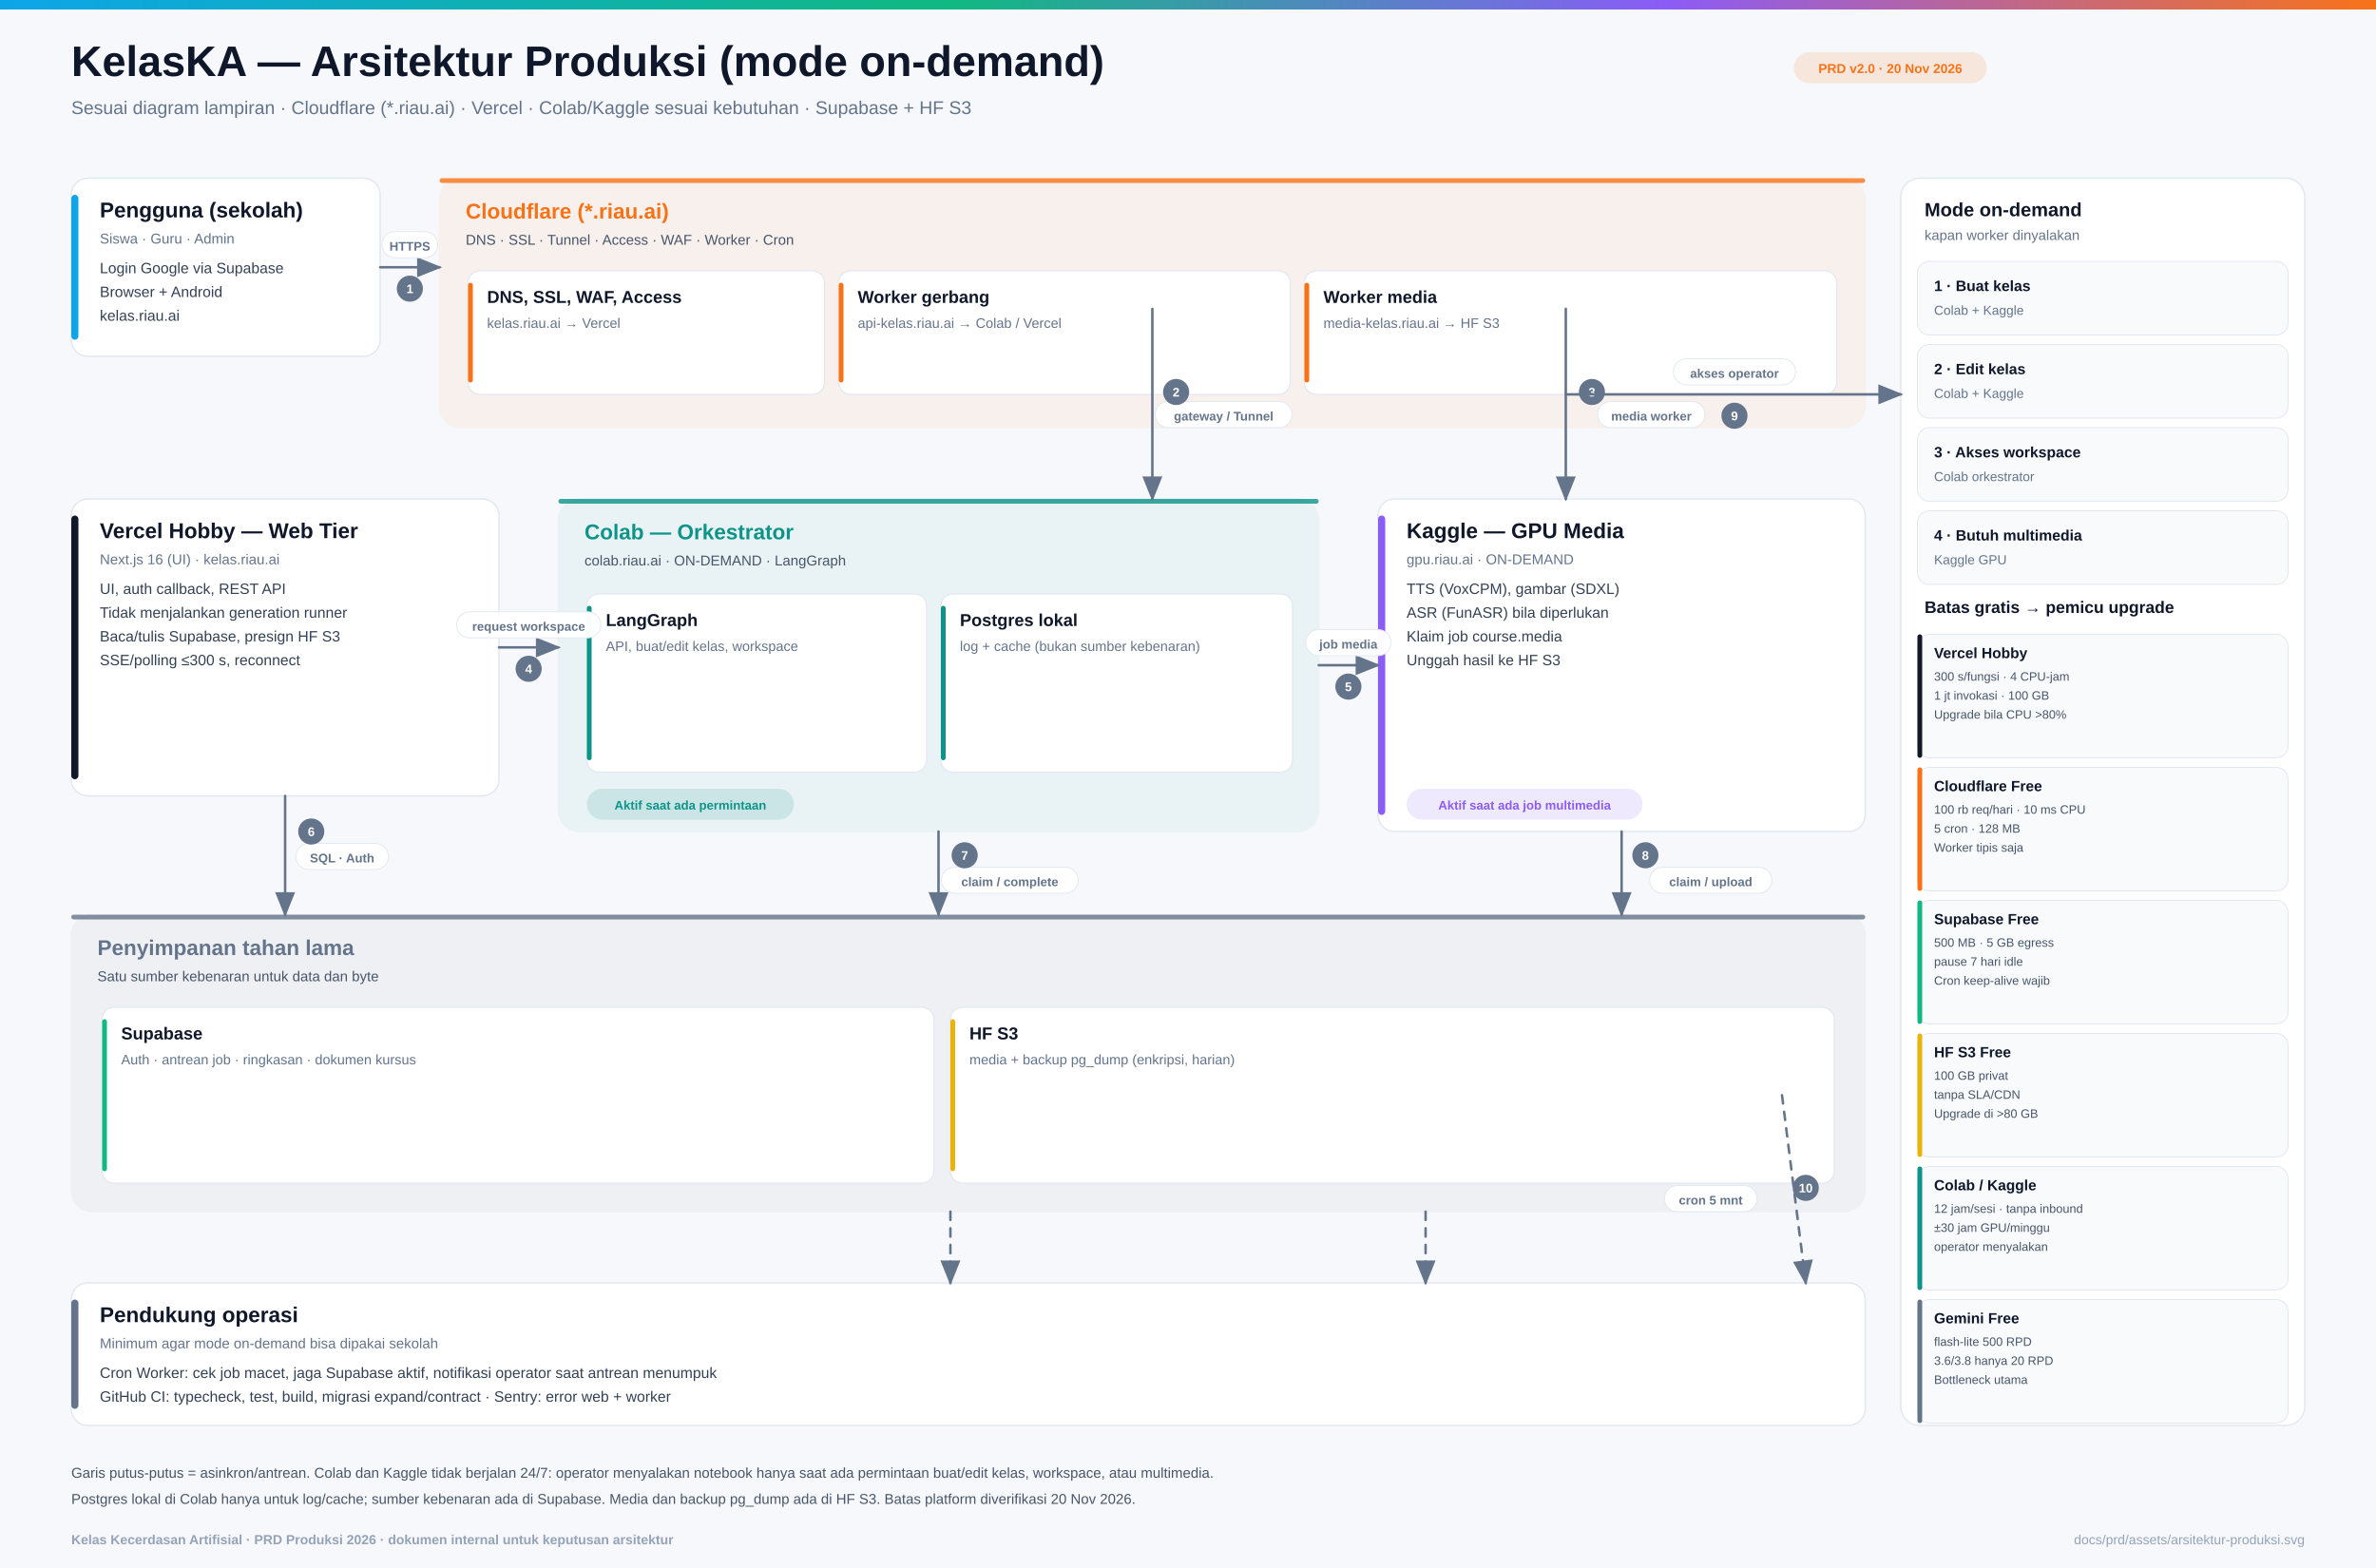
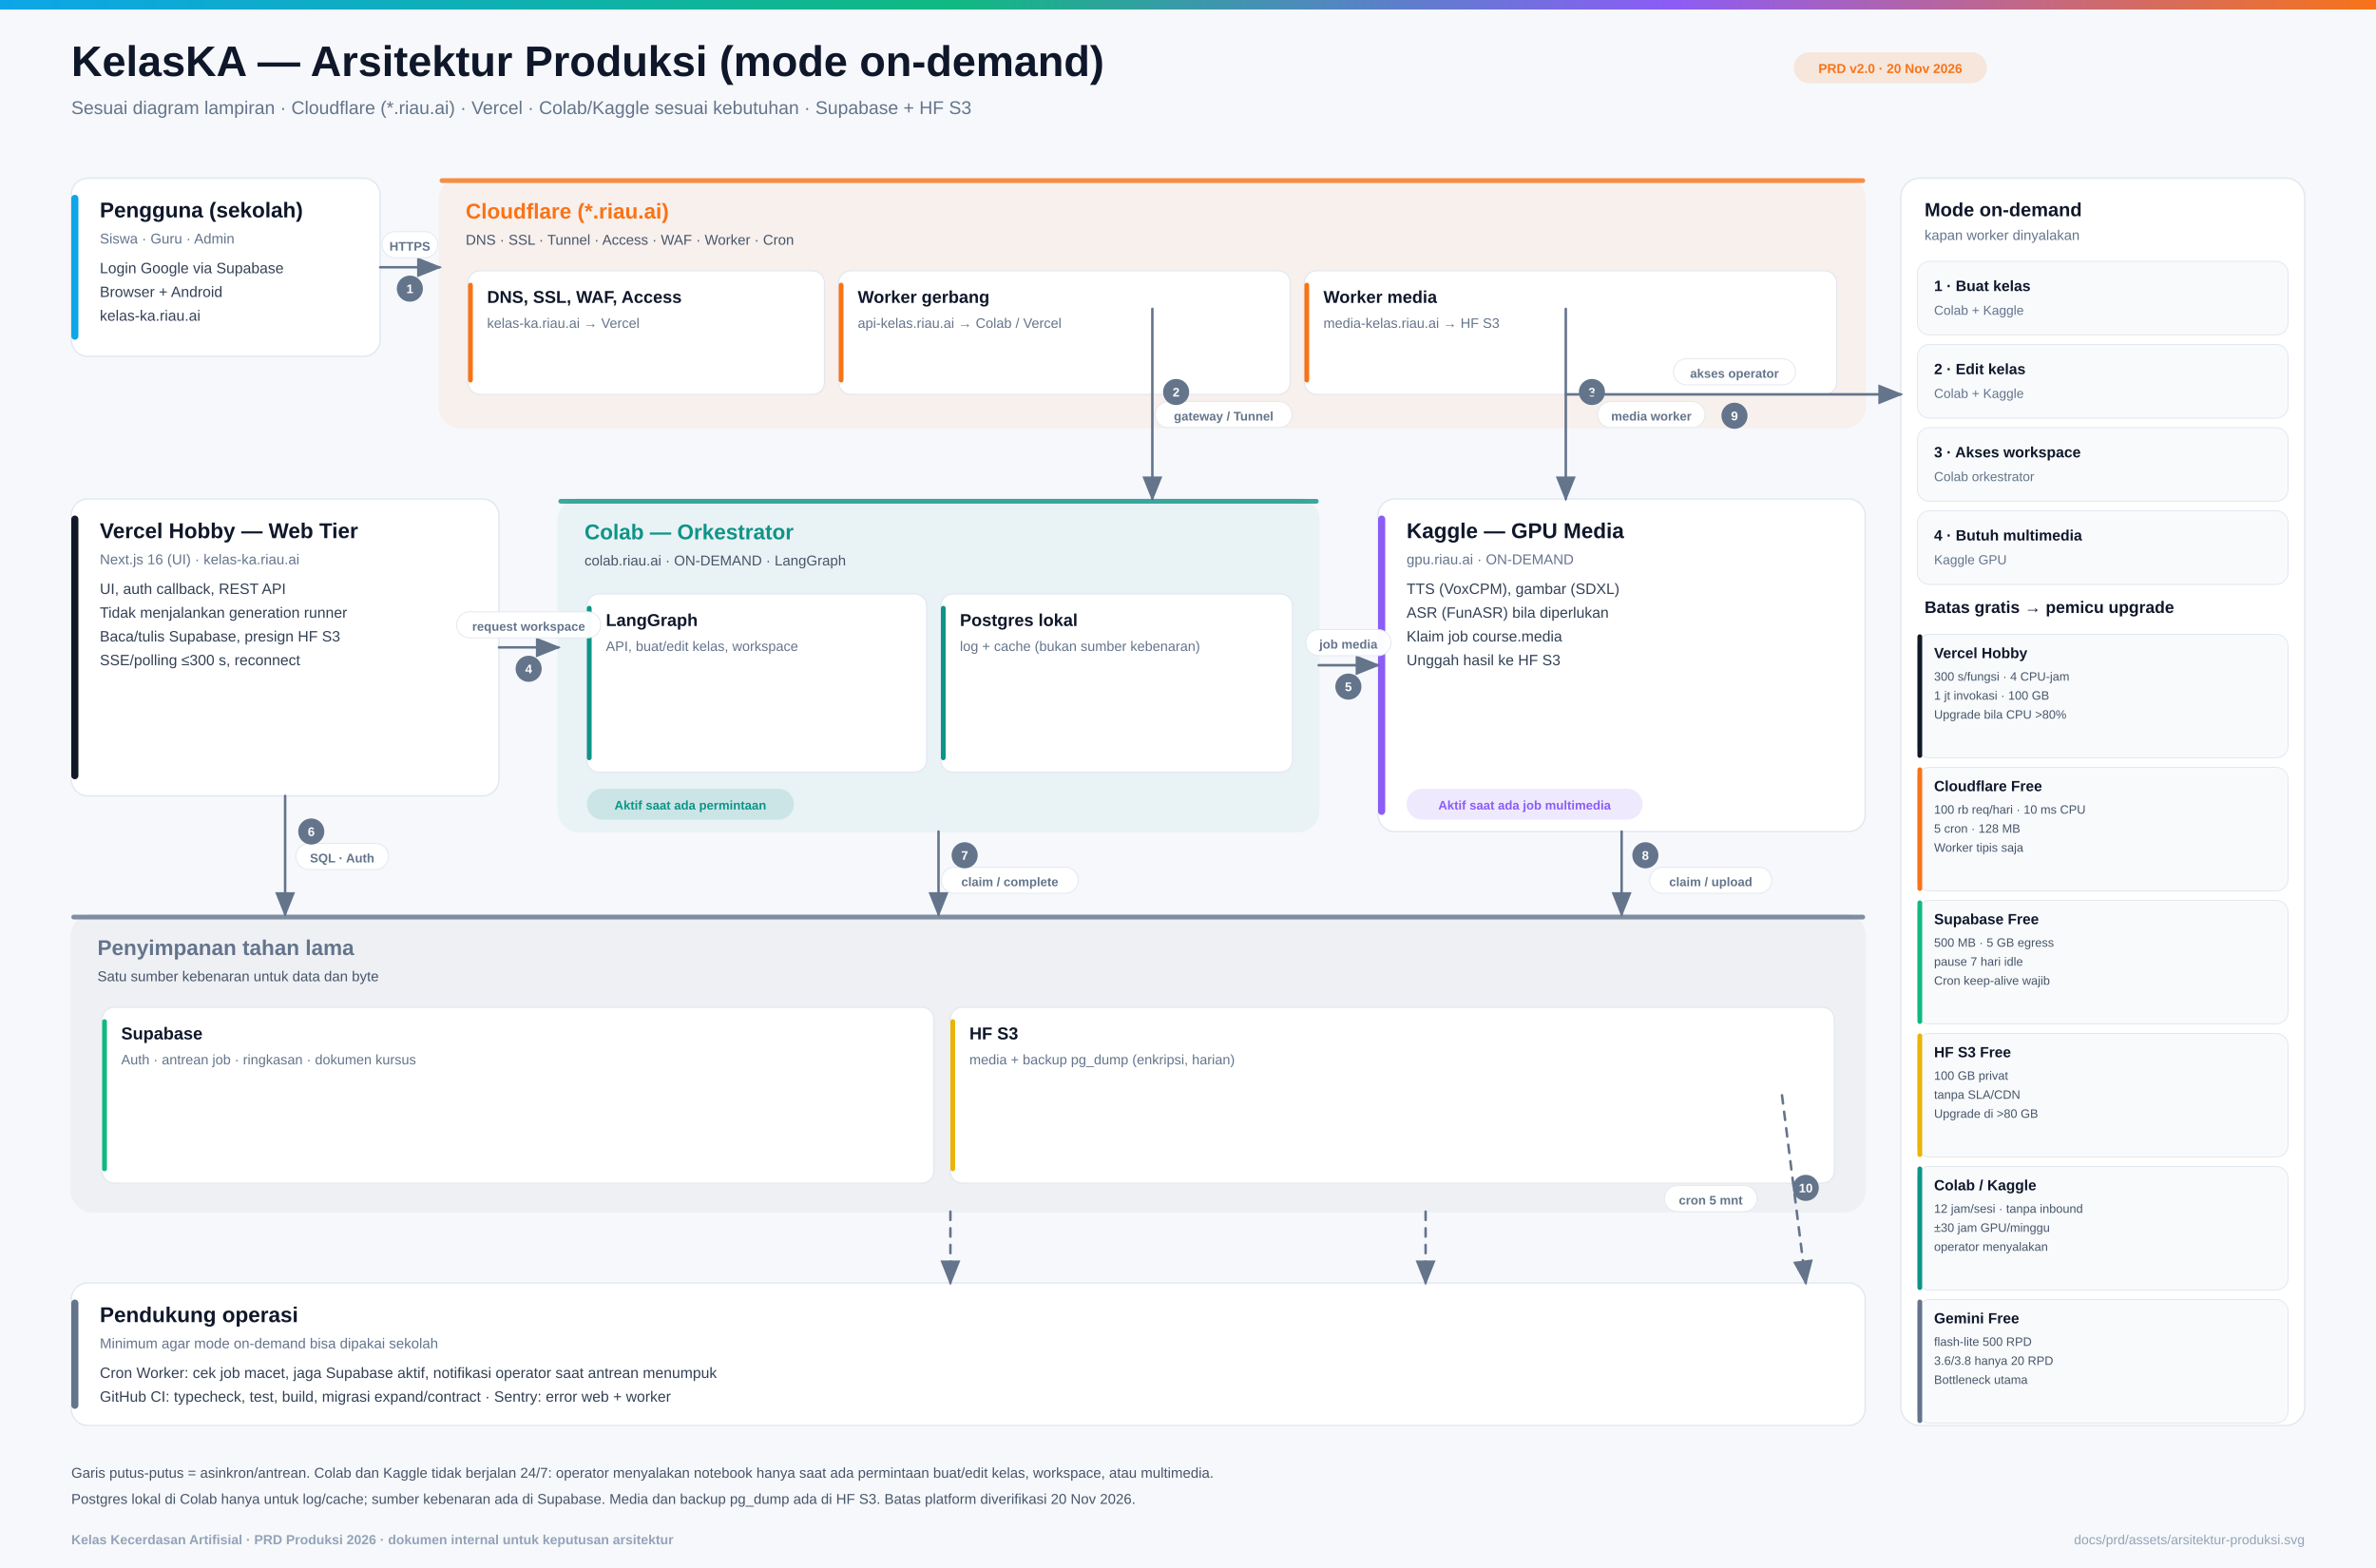
<svg xmlns="http://www.w3.org/2000/svg" width="2000" height="1320" viewBox="0 0 2000 1320">
  <defs>
    <marker id="arrowhead" markerWidth="10" markerHeight="8" refX="9" refY="4" orient="auto">
      <path d="M0,0 L10,4 L0,8 z" fill="#64748B" />
    </marker>
    <linearGradient id="topbar" x1="0" y1="0" x2="1" y2="0">
      <stop offset="0%" stop-color="#0EA5E9" />
      <stop offset="40%" stop-color="#10B981" />
      <stop offset="70%" stop-color="#8B5CF6" />
      <stop offset="100%" stop-color="#F97316" />
    </linearGradient>
  </defs>
  <rect x="0" y="0" width="2000" height="1320" rx="0" fill="#F6F8FB" stroke="none" stroke-width="1" opacity="1.0" />
  <rect x="0" y="0" width="2000" height="8" rx="0" fill="url(#topbar)" stroke="none" stroke-width="1" opacity="1.0" />
  <text x="60" y="64" font-family="Liberation Sans, Arial, sans-serif" font-size="36" font-weight="700" fill="#0F172A" text-anchor="start">KelasKA — Arsitektur Produksi (mode on-demand)</text>
  <text x="60" y="96" font-family="Liberation Sans, Arial, sans-serif" font-size="15.5" font-weight="500" fill="#64748B" text-anchor="start">Sesuai diagram lampiran · Cloudflare (*.riau.ai) · Vercel · Colab/Kaggle sesuai kebutuhan · Supabase + HF S3</text>
  <rect x="1510" y="44" width="162.36" height="26" rx="13" fill="#F97316" stroke="none" stroke-width="1" opacity="0.14" />
  <text x="1591.18" y="61.5" font-family="Liberation Sans, Arial, sans-serif" font-size="11" font-weight="700" fill="#F97316" text-anchor="middle">PRD v2.0 · 20 Nov 2026</text>
  <g>
    <rect x="60" y="150" width="260" height="150" rx="14" fill="#FFFFFF" stroke="#E2E8F0" stroke-width="1.2" opacity="1.0" />
    <rect x="60" y="164" width="6" height="122" rx="3" fill="#0EA5E9" stroke="none" stroke-width="1" opacity="1.0" />
    <text x="84" y="183" font-family="Liberation Sans, Arial, sans-serif" font-size="18" font-weight="700" fill="#0F172A" text-anchor="start">Pengguna (sekolah)</text>
    <text x="84" y="205" font-family="Liberation Sans, Arial, sans-serif" font-size="12" font-weight="500" fill="#64748B" text-anchor="start">Siswa · Guru · Admin</text>
    <text x="84" y="230" font-family="Liberation Sans, Arial, sans-serif" font-size="12.6" font-weight="400" fill="#334155" text-anchor="start">Login Google via Supabase</text>
    <text x="84" y="250" font-family="Liberation Sans, Arial, sans-serif" font-size="12.6" font-weight="400" fill="#334155" text-anchor="start">Browser + Android</text>
-     <text x="84" y="270" font-family="Liberation Sans, Arial, sans-serif" font-size="12.6" font-weight="400" fill="#334155" text-anchor="start">kelas.riau.ai</text>
+     <text x="84" y="270" font-family="Liberation Sans, Arial, sans-serif" font-size="12.6" font-weight="400" fill="#334155" text-anchor="start">kelas-ka.riau.ai</text>
  </g>
  <rect x="370" y="150" width="1200" height="210" rx="18" fill="#F97316" stroke="#F97316" stroke-width="1.2" opacity="0.06" />
  <rect x="370" y="150" width="1200" height="4" rx="2" fill="#F97316" stroke="none" stroke-width="1" opacity="0.8" />
  <text x="392" y="184" font-family="Liberation Sans, Arial, sans-serif" font-size="18" font-weight="700" fill="#F97316" text-anchor="start">Cloudflare (*.riau.ai)</text>
  <text x="392" y="206" font-family="Liberation Sans, Arial, sans-serif" font-size="12" font-weight="500" fill="#475569" text-anchor="start">DNS · SSL · Tunnel · Access · WAF · Worker · Cron</text>
  <rect x="394" y="228" width="300" height="104" rx="10" fill="#FFFFFF" stroke="#E2E8F0" stroke-width="1" opacity="1.0" />
  <rect x="394" y="238" width="4" height="84" rx="2" fill="#F97316" stroke="none" stroke-width="1" opacity="1.0" />
  <text x="410" y="255" font-family="Liberation Sans, Arial, sans-serif" font-size="14.5" font-weight="700" fill="#0F172A" text-anchor="start">DNS, SSL, WAF, Access</text>
-   <text x="410" y="276" font-family="Liberation Sans, Arial, sans-serif" font-size="11.6" font-weight="500" fill="#64748B" text-anchor="start">kelas.riau.ai → Vercel</text>
+   <text x="410" y="276" font-family="Liberation Sans, Arial, sans-serif" font-size="11.6" font-weight="500" fill="#64748B" text-anchor="start">kelas-ka.riau.ai → Vercel</text>
  <rect x="706" y="228" width="380" height="104" rx="10" fill="#FFFFFF" stroke="#E2E8F0" stroke-width="1" opacity="1.0" />
  <rect x="706" y="238" width="4" height="84" rx="2" fill="#F97316" stroke="none" stroke-width="1" opacity="1.0" />
  <text x="722" y="255" font-family="Liberation Sans, Arial, sans-serif" font-size="14.5" font-weight="700" fill="#0F172A" text-anchor="start">Worker gerbang</text>
  <text x="722" y="276" font-family="Liberation Sans, Arial, sans-serif" font-size="11.6" font-weight="500" fill="#64748B" text-anchor="start">api-kelas.riau.ai → Colab / Vercel</text>
  <rect x="1098" y="228" width="448" height="104" rx="10" fill="#FFFFFF" stroke="#E2E8F0" stroke-width="1" opacity="1.0" />
  <rect x="1098" y="238" width="4" height="84" rx="2" fill="#F97316" stroke="none" stroke-width="1" opacity="1.0" />
  <text x="1114" y="255" font-family="Liberation Sans, Arial, sans-serif" font-size="14.5" font-weight="700" fill="#0F172A" text-anchor="start">Worker media</text>
  <text x="1114" y="276" font-family="Liberation Sans, Arial, sans-serif" font-size="11.6" font-weight="500" fill="#64748B" text-anchor="start">media-kelas.riau.ai → HF S3</text>
  <g>
    <rect x="60" y="420" width="360" height="250" rx="14" fill="#FFFFFF" stroke="#E2E8F0" stroke-width="1.2" opacity="1.0" />
    <rect x="60" y="434" width="6" height="222" rx="3" fill="#111827" stroke="none" stroke-width="1" opacity="1.0" />
    <text x="84" y="453" font-family="Liberation Sans, Arial, sans-serif" font-size="18" font-weight="700" fill="#0F172A" text-anchor="start">Vercel Hobby — Web Tier</text>
-     <text x="84" y="475" font-family="Liberation Sans, Arial, sans-serif" font-size="12" font-weight="500" fill="#64748B" text-anchor="start">Next.js 16 (UI) · kelas.riau.ai</text>
+     <text x="84" y="475" font-family="Liberation Sans, Arial, sans-serif" font-size="12" font-weight="500" fill="#64748B" text-anchor="start">Next.js 16 (UI) · kelas-ka.riau.ai</text>
    <text x="84" y="500" font-family="Liberation Sans, Arial, sans-serif" font-size="12.6" font-weight="400" fill="#334155" text-anchor="start">UI, auth callback, REST API</text>
    <text x="84" y="520" font-family="Liberation Sans, Arial, sans-serif" font-size="12.6" font-weight="400" fill="#334155" text-anchor="start">Tidak menjalankan generation runner</text>
    <text x="84" y="540" font-family="Liberation Sans, Arial, sans-serif" font-size="12.6" font-weight="400" fill="#334155" text-anchor="start">Baca/tulis Supabase, presign HF S3</text>
    <text x="84" y="560" font-family="Liberation Sans, Arial, sans-serif" font-size="12.6" font-weight="400" fill="#334155" text-anchor="start">SSE/polling ≤300 s, reconnect</text>
  </g>
  <rect x="470" y="420" width="640" height="280" rx="18" fill="#0D9488" stroke="#0D9488" stroke-width="1.2" opacity="0.06" />
  <rect x="470" y="420" width="640" height="4" rx="2" fill="#0D9488" stroke="none" stroke-width="1" opacity="0.8" />
  <text x="492" y="454" font-family="Liberation Sans, Arial, sans-serif" font-size="18" font-weight="700" fill="#0D9488" text-anchor="start">Colab — Orkestrator</text>
  <text x="492" y="476" font-family="Liberation Sans, Arial, sans-serif" font-size="12" font-weight="500" fill="#475569" text-anchor="start">colab.riau.ai · ON-DEMAND · LangGraph</text>
  <rect x="494" y="500" width="286" height="150" rx="10" fill="#FFFFFF" stroke="#E2E8F0" stroke-width="1" opacity="1.0" />
  <rect x="494" y="510" width="4" height="130" rx="2" fill="#0D9488" stroke="none" stroke-width="1" opacity="1.0" />
  <text x="510" y="527" font-family="Liberation Sans, Arial, sans-serif" font-size="14.5" font-weight="700" fill="#0F172A" text-anchor="start">LangGraph</text>
  <text x="510" y="548" font-family="Liberation Sans, Arial, sans-serif" font-size="11.6" font-weight="500" fill="#64748B" text-anchor="start">API, buat/edit kelas, workspace</text>
  <rect x="792" y="500" width="296" height="150" rx="10" fill="#FFFFFF" stroke="#E2E8F0" stroke-width="1" opacity="1.0" />
  <rect x="792" y="510" width="4" height="130" rx="2" fill="#0D9488" stroke="none" stroke-width="1" opacity="1.0" />
  <text x="808" y="527" font-family="Liberation Sans, Arial, sans-serif" font-size="14.5" font-weight="700" fill="#0F172A" text-anchor="start">Postgres lokal</text>
  <text x="808" y="548" font-family="Liberation Sans, Arial, sans-serif" font-size="11.6" font-weight="500" fill="#64748B" text-anchor="start">log + cache (bukan sumber kebenaran)</text>
  <rect x="494" y="664" width="174.25" height="26" rx="13" fill="#0D9488" stroke="none" stroke-width="1" opacity="0.14" />
  <text x="581.125" y="681.5" font-family="Liberation Sans, Arial, sans-serif" font-size="10.5" font-weight="700" fill="#0D9488" text-anchor="middle">Aktif saat ada permintaan</text>
  <g>
    <rect x="1160" y="420" width="410" height="280" rx="14" fill="#FFFFFF" stroke="#E2E8F0" stroke-width="1.2" opacity="1.0" />
    <rect x="1160" y="434" width="6" height="252" rx="3" fill="#8B5CF6" stroke="none" stroke-width="1" opacity="1.0" />
    <text x="1184" y="453" font-family="Liberation Sans, Arial, sans-serif" font-size="18" font-weight="700" fill="#0F172A" text-anchor="start">Kaggle — GPU Media</text>
    <text x="1184" y="475" font-family="Liberation Sans, Arial, sans-serif" font-size="12" font-weight="500" fill="#64748B" text-anchor="start">gpu.riau.ai · ON-DEMAND</text>
    <text x="1184" y="500" font-family="Liberation Sans, Arial, sans-serif" font-size="12.6" font-weight="400" fill="#334155" text-anchor="start">TTS (VoxCPM), gambar (SDXL)</text>
    <text x="1184" y="520" font-family="Liberation Sans, Arial, sans-serif" font-size="12.6" font-weight="400" fill="#334155" text-anchor="start">ASR (FunASR) bila diperlukan</text>
    <text x="1184" y="540" font-family="Liberation Sans, Arial, sans-serif" font-size="12.6" font-weight="400" fill="#334155" text-anchor="start">Klaim job course.media</text>
    <text x="1184" y="560" font-family="Liberation Sans, Arial, sans-serif" font-size="12.6" font-weight="400" fill="#334155" text-anchor="start">Unggah hasil ke HF S3</text>
  </g>
  <rect x="1184" y="664" width="198.61" height="26" rx="13" fill="#8B5CF6" stroke="none" stroke-width="1" opacity="0.14" />
  <text x="1283.305" y="681.5" font-family="Liberation Sans, Arial, sans-serif" font-size="10.5" font-weight="700" fill="#8B5CF6" text-anchor="middle">Aktif saat ada job multimedia</text>
  <rect x="60" y="770" width="1510" height="250" rx="18" fill="#64748B" stroke="#64748B" stroke-width="1.2" opacity="0.06" />
  <rect x="60" y="770" width="1510" height="4" rx="2" fill="#64748B" stroke="none" stroke-width="1" opacity="0.8" />
  <text x="82" y="804" font-family="Liberation Sans, Arial, sans-serif" font-size="18" font-weight="700" fill="#64748B" text-anchor="start">Penyimpanan tahan lama</text>
  <text x="82" y="826" font-family="Liberation Sans, Arial, sans-serif" font-size="12" font-weight="500" fill="#475569" text-anchor="start">Satu sumber kebenaran untuk data dan byte</text>
  <rect x="86" y="848" width="700" height="148" rx="10" fill="#FFFFFF" stroke="#E2E8F0" stroke-width="1" opacity="1.0" />
  <rect x="86" y="858" width="4" height="128" rx="2" fill="#10B981" stroke="none" stroke-width="1" opacity="1.0" />
  <text x="102" y="875" font-family="Liberation Sans, Arial, sans-serif" font-size="14.5" font-weight="700" fill="#0F172A" text-anchor="start">Supabase</text>
  <text x="102" y="896" font-family="Liberation Sans, Arial, sans-serif" font-size="11.6" font-weight="500" fill="#64748B" text-anchor="start">Auth · antrean job · ringkasan · dokumen kursus</text>
  <rect x="800" y="848" width="744" height="148" rx="10" fill="#FFFFFF" stroke="#E2E8F0" stroke-width="1" opacity="1.0" />
  <rect x="800" y="858" width="4" height="128" rx="2" fill="#EAB308" stroke="none" stroke-width="1" opacity="1.0" />
  <text x="816" y="875" font-family="Liberation Sans, Arial, sans-serif" font-size="14.5" font-weight="700" fill="#0F172A" text-anchor="start">HF S3</text>
  <text x="816" y="896" font-family="Liberation Sans, Arial, sans-serif" font-size="11.6" font-weight="500" fill="#64748B" text-anchor="start">media + backup pg_dump (enkripsi, harian)</text>
  <g>
    <rect x="60" y="1080" width="1510" height="120" rx="14" fill="#FFFFFF" stroke="#E2E8F0" stroke-width="1.2" opacity="1.0" />
    <rect x="60" y="1094" width="6" height="92" rx="3" fill="#64748B" stroke="none" stroke-width="1" opacity="1.0" />
    <text x="84" y="1113" font-family="Liberation Sans, Arial, sans-serif" font-size="18" font-weight="700" fill="#0F172A" text-anchor="start">Pendukung operasi</text>
    <text x="84" y="1135" font-family="Liberation Sans, Arial, sans-serif" font-size="12" font-weight="500" fill="#64748B" text-anchor="start">Minimum agar mode on-demand bisa dipakai sekolah</text>
    <text x="84" y="1160" font-family="Liberation Sans, Arial, sans-serif" font-size="12.6" font-weight="400" fill="#334155" text-anchor="start">Cron Worker: cek job macet, jaga Supabase aktif, notifikasi operator saat antrean menumpuk</text>
    <text x="84" y="1180" font-family="Liberation Sans, Arial, sans-serif" font-size="12.6" font-weight="400" fill="#334155" text-anchor="start">GitHub CI: typecheck, test, build, migrasi expand/contract · Sentry: error web + worker</text>
  </g>
  <rect x="1600" y="150" width="340" height="1050" rx="16" fill="#FFFFFF" stroke="#E2E8F0" stroke-width="1.2" opacity="1.0" />
  <text x="1620" y="182" font-family="Liberation Sans, Arial, sans-serif" font-size="16" font-weight="700" fill="#0F172A" text-anchor="start">Mode on-demand</text>
  <text x="1620" y="202" font-family="Liberation Sans, Arial, sans-serif" font-size="11.8" font-weight="500" fill="#64748B" text-anchor="start">kapan worker dinyalakan</text>
  <rect x="1614" y="220" width="312" height="62" rx="10" fill="#F8FAFC" stroke="#E2E8F0" stroke-width="0.8" opacity="1.0" />
  <text x="1628" y="245" font-family="Liberation Sans, Arial, sans-serif" font-size="12.6" font-weight="700" fill="#0F172A" text-anchor="start">1 · Buat kelas</text>
  <text x="1628" y="265" font-family="Liberation Sans, Arial, sans-serif" font-size="11" font-weight="500" fill="#64748B" text-anchor="start">Colab + Kaggle</text>
  <rect x="1614" y="290" width="312" height="62" rx="10" fill="#F8FAFC" stroke="#E2E8F0" stroke-width="0.8" opacity="1.0" />
  <text x="1628" y="315" font-family="Liberation Sans, Arial, sans-serif" font-size="12.6" font-weight="700" fill="#0F172A" text-anchor="start">2 · Edit kelas</text>
  <text x="1628" y="335" font-family="Liberation Sans, Arial, sans-serif" font-size="11" font-weight="500" fill="#64748B" text-anchor="start">Colab + Kaggle</text>
  <rect x="1614" y="360" width="312" height="62" rx="10" fill="#F8FAFC" stroke="#E2E8F0" stroke-width="0.8" opacity="1.0" />
  <text x="1628" y="385" font-family="Liberation Sans, Arial, sans-serif" font-size="12.6" font-weight="700" fill="#0F172A" text-anchor="start">3 · Akses workspace</text>
  <text x="1628" y="405" font-family="Liberation Sans, Arial, sans-serif" font-size="11" font-weight="500" fill="#64748B" text-anchor="start">Colab orkestrator</text>
  <rect x="1614" y="430" width="312" height="62" rx="10" fill="#F8FAFC" stroke="#E2E8F0" stroke-width="0.8" opacity="1.0" />
  <text x="1628" y="455" font-family="Liberation Sans, Arial, sans-serif" font-size="12.6" font-weight="700" fill="#0F172A" text-anchor="start">4 · Butuh multimedia</text>
  <text x="1628" y="475" font-family="Liberation Sans, Arial, sans-serif" font-size="11" font-weight="500" fill="#64748B" text-anchor="start">Kaggle GPU</text>
  <text x="1620" y="516" font-family="Liberation Sans, Arial, sans-serif" font-size="14" font-weight="700" fill="#0F172A" text-anchor="start">Batas gratis → pemicu upgrade</text>
  <rect x="1614" y="534" width="312" height="104" rx="10" fill="#F8FAFC" stroke="#E2E8F0" stroke-width="0.8" opacity="1.0" />
  <rect x="1614" y="534" width="4" height="104" rx="2" fill="#111827" stroke="none" stroke-width="1" opacity="1.0" />
  <text x="1628" y="554" font-family="Liberation Sans, Arial, sans-serif" font-size="12.4" font-weight="700" fill="#0F172A" text-anchor="start">Vercel Hobby</text>
  <text x="1628" y="573" font-family="Liberation Sans, Arial, sans-serif" font-size="10.2" font-weight="400" fill="#475569" text-anchor="start">300 s/fungsi · 4 CPU-jam</text>
  <text x="1628" y="589" font-family="Liberation Sans, Arial, sans-serif" font-size="10.2" font-weight="400" fill="#475569" text-anchor="start">1 jt invokasi · 100 GB</text>
  <text x="1628" y="605" font-family="Liberation Sans, Arial, sans-serif" font-size="10.2" font-weight="400" fill="#475569" text-anchor="start">Upgrade bila CPU &gt;80%</text>
  <rect x="1614" y="646" width="312" height="104" rx="10" fill="#F8FAFC" stroke="#E2E8F0" stroke-width="0.8" opacity="1.0" />
  <rect x="1614" y="646" width="4" height="104" rx="2" fill="#F97316" stroke="none" stroke-width="1" opacity="1.0" />
  <text x="1628" y="666" font-family="Liberation Sans, Arial, sans-serif" font-size="12.4" font-weight="700" fill="#0F172A" text-anchor="start">Cloudflare Free</text>
  <text x="1628" y="685" font-family="Liberation Sans, Arial, sans-serif" font-size="10.2" font-weight="400" fill="#475569" text-anchor="start">100 rb req/hari · 10 ms CPU</text>
  <text x="1628" y="701" font-family="Liberation Sans, Arial, sans-serif" font-size="10.2" font-weight="400" fill="#475569" text-anchor="start">5 cron · 128 MB</text>
  <text x="1628" y="717" font-family="Liberation Sans, Arial, sans-serif" font-size="10.2" font-weight="400" fill="#475569" text-anchor="start">Worker tipis saja</text>
  <rect x="1614" y="758" width="312" height="104" rx="10" fill="#F8FAFC" stroke="#E2E8F0" stroke-width="0.8" opacity="1.0" />
  <rect x="1614" y="758" width="4" height="104" rx="2" fill="#10B981" stroke="none" stroke-width="1" opacity="1.0" />
  <text x="1628" y="778" font-family="Liberation Sans, Arial, sans-serif" font-size="12.4" font-weight="700" fill="#0F172A" text-anchor="start">Supabase Free</text>
  <text x="1628" y="797" font-family="Liberation Sans, Arial, sans-serif" font-size="10.2" font-weight="400" fill="#475569" text-anchor="start">500 MB · 5 GB egress</text>
  <text x="1628" y="813" font-family="Liberation Sans, Arial, sans-serif" font-size="10.2" font-weight="400" fill="#475569" text-anchor="start">pause 7 hari idle</text>
  <text x="1628" y="829" font-family="Liberation Sans, Arial, sans-serif" font-size="10.2" font-weight="400" fill="#475569" text-anchor="start">Cron keep-alive wajib</text>
  <rect x="1614" y="870" width="312" height="104" rx="10" fill="#F8FAFC" stroke="#E2E8F0" stroke-width="0.8" opacity="1.0" />
  <rect x="1614" y="870" width="4" height="104" rx="2" fill="#EAB308" stroke="none" stroke-width="1" opacity="1.0" />
  <text x="1628" y="890" font-family="Liberation Sans, Arial, sans-serif" font-size="12.4" font-weight="700" fill="#0F172A" text-anchor="start">HF S3 Free</text>
  <text x="1628" y="909" font-family="Liberation Sans, Arial, sans-serif" font-size="10.2" font-weight="400" fill="#475569" text-anchor="start">100 GB privat</text>
  <text x="1628" y="925" font-family="Liberation Sans, Arial, sans-serif" font-size="10.2" font-weight="400" fill="#475569" text-anchor="start">tanpa SLA/CDN</text>
  <text x="1628" y="941" font-family="Liberation Sans, Arial, sans-serif" font-size="10.2" font-weight="400" fill="#475569" text-anchor="start">Upgrade di &gt;80 GB</text>
  <rect x="1614" y="982" width="312" height="104" rx="10" fill="#F8FAFC" stroke="#E2E8F0" stroke-width="0.8" opacity="1.0" />
  <rect x="1614" y="982" width="4" height="104" rx="2" fill="#0D9488" stroke="none" stroke-width="1" opacity="1.0" />
  <text x="1628" y="1002" font-family="Liberation Sans, Arial, sans-serif" font-size="12.4" font-weight="700" fill="#0F172A" text-anchor="start">Colab / Kaggle</text>
  <text x="1628" y="1021" font-family="Liberation Sans, Arial, sans-serif" font-size="10.2" font-weight="400" fill="#475569" text-anchor="start">12 jam/sesi · tanpa inbound</text>
  <text x="1628" y="1037" font-family="Liberation Sans, Arial, sans-serif" font-size="10.2" font-weight="400" fill="#475569" text-anchor="start">±30 jam GPU/minggu</text>
  <text x="1628" y="1053" font-family="Liberation Sans, Arial, sans-serif" font-size="10.2" font-weight="400" fill="#475569" text-anchor="start">operator menyalakan</text>
  <rect x="1614" y="1094" width="312" height="104" rx="10" fill="#F8FAFC" stroke="#E2E8F0" stroke-width="0.8" opacity="1.0" />
  <rect x="1614" y="1094" width="4" height="104" rx="2" fill="#64748B" stroke="none" stroke-width="1" opacity="1.0" />
  <text x="1628" y="1114" font-family="Liberation Sans, Arial, sans-serif" font-size="12.4" font-weight="700" fill="#0F172A" text-anchor="start">Gemini Free</text>
  <text x="1628" y="1133" font-family="Liberation Sans, Arial, sans-serif" font-size="10.2" font-weight="400" fill="#475569" text-anchor="start">flash-lite 500 RPD</text>
  <text x="1628" y="1149" font-family="Liberation Sans, Arial, sans-serif" font-size="10.2" font-weight="400" fill="#475569" text-anchor="start">3.6/3.8 hanya 20 RPD</text>
  <text x="1628" y="1165" font-family="Liberation Sans, Arial, sans-serif" font-size="10.2" font-weight="400" fill="#475569" text-anchor="start">Bottleneck utama</text>
  <path d="M 320 225 L 370 225" fill="none" stroke="#64748B" stroke-width="2.1" stroke-linecap="round" stroke-linejoin="round" marker-end="url(#arrowhead)" />
  <rect x="321.5" y="195" width="47.0" height="22" rx="11" fill="#FFFFFF" stroke="#E2E8F0" stroke-width="0.8" opacity="0.97" />
  <text x="345" y="211" font-family="Liberation Sans, Arial, sans-serif" font-size="10.5" font-weight="700" fill="#64748B" text-anchor="middle">HTTPS</text>
  <circle cx="345" cy="243" r="11" fill="#64748B" />
  <text x="345" y="246.8" font-family="Liberation Sans, Arial, sans-serif" font-size="10.5" font-weight="700" fill="#FFFFFF" text-anchor="middle">1</text>
  <path d="M 970 260 L 970 420" fill="none" stroke="#64748B" stroke-width="2.1" stroke-linecap="round" stroke-linejoin="round" marker-end="url(#arrowhead)" />
  <rect x="972.4" y="338" width="115.2" height="22" rx="11" fill="#FFFFFF" stroke="#E2E8F0" stroke-width="0.8" opacity="0.97" />
  <text x="1030" y="354" font-family="Liberation Sans, Arial, sans-serif" font-size="10.5" font-weight="700" fill="#64748B" text-anchor="middle">gateway / Tunnel</text>
  <circle cx="990" cy="330" r="11" fill="#64748B" />
  <text x="990" y="333.8" font-family="Liberation Sans, Arial, sans-serif" font-size="10.5" font-weight="700" fill="#FFFFFF" text-anchor="middle">2</text>
  <path d="M 1318 260 L 1318 420" fill="none" stroke="#64748B" stroke-width="2.1" stroke-linecap="round" stroke-linejoin="round" marker-end="url(#arrowhead)" />
  <rect x="1344.8" y="338" width="90.4" height="22" rx="11" fill="#FFFFFF" stroke="#E2E8F0" stroke-width="0.8" opacity="0.97" />
  <text x="1390" y="354" font-family="Liberation Sans, Arial, sans-serif" font-size="10.5" font-weight="700" fill="#64748B" text-anchor="middle">media worker</text>
  <circle cx="1340" cy="330" r="11" fill="#64748B" />
  <text x="1340" y="333.8" font-family="Liberation Sans, Arial, sans-serif" font-size="10.5" font-weight="700" fill="#FFFFFF" text-anchor="middle">3</text>
  <path d="M 420 545 L 470 545" fill="none" stroke="#64748B" stroke-width="2.1" stroke-linecap="round" stroke-linejoin="round" marker-end="url(#arrowhead)" />
  <rect x="384.3" y="515" width="121.4" height="22" rx="11" fill="#FFFFFF" stroke="#E2E8F0" stroke-width="0.8" opacity="0.97" />
  <text x="445" y="531" font-family="Liberation Sans, Arial, sans-serif" font-size="10.5" font-weight="700" fill="#64748B" text-anchor="middle">request workspace</text>
  <circle cx="445" cy="563" r="11" fill="#64748B" />
  <text x="445" y="566.8" font-family="Liberation Sans, Arial, sans-serif" font-size="10.5" font-weight="700" fill="#FFFFFF" text-anchor="middle">4</text>
  <path d="M 1110 560 L 1160 560" fill="none" stroke="#64748B" stroke-width="2.1" stroke-linecap="round" stroke-linejoin="round" marker-end="url(#arrowhead)" />
  <rect x="1099.1" y="530" width="71.8" height="22" rx="11" fill="#FFFFFF" stroke="#E2E8F0" stroke-width="0.8" opacity="0.97" />
  <text x="1135" y="546" font-family="Liberation Sans, Arial, sans-serif" font-size="10.5" font-weight="700" fill="#64748B" text-anchor="middle">job media</text>
  <circle cx="1135" cy="578" r="11" fill="#64748B" />
  <text x="1135" y="581.8" font-family="Liberation Sans, Arial, sans-serif" font-size="10.5" font-weight="700" fill="#FFFFFF" text-anchor="middle">5</text>
  <path d="M 240 670 L 240 770" fill="none" stroke="#64748B" stroke-width="2.1" stroke-linecap="round" stroke-linejoin="round" marker-end="url(#arrowhead)" />
  <rect x="249.0" y="710" width="78.0" height="22" rx="11" fill="#FFFFFF" stroke="#E2E8F0" stroke-width="0.8" opacity="0.97" />
  <text x="288" y="726" font-family="Liberation Sans, Arial, sans-serif" font-size="10.5" font-weight="700" fill="#64748B" text-anchor="middle">SQL · Auth</text>
  <circle cx="262" cy="700" r="11" fill="#64748B" />
  <text x="262" y="703.8" font-family="Liberation Sans, Arial, sans-serif" font-size="10.5" font-weight="700" fill="#FFFFFF" text-anchor="middle">6</text>
  <path d="M 790 700 L 790 770" fill="none" stroke="#64748B" stroke-width="2.1" stroke-linecap="round" stroke-linejoin="round" marker-end="url(#arrowhead)" />
  <rect x="792.4" y="730" width="115.2" height="22" rx="11" fill="#FFFFFF" stroke="#E2E8F0" stroke-width="0.8" opacity="0.97" />
  <text x="850" y="746" font-family="Liberation Sans, Arial, sans-serif" font-size="10.5" font-weight="700" fill="#64748B" text-anchor="middle">claim / complete</text>
  <circle cx="812" cy="720" r="11" fill="#64748B" />
  <text x="812" y="723.8" font-family="Liberation Sans, Arial, sans-serif" font-size="10.5" font-weight="700" fill="#FFFFFF" text-anchor="middle">7</text>
  <path d="M 1365 700 L 1365 770" fill="none" stroke="#64748B" stroke-width="2.1" stroke-linecap="round" stroke-linejoin="round" marker-end="url(#arrowhead)" />
  <rect x="1388.6" y="730" width="102.8" height="22" rx="11" fill="#FFFFFF" stroke="#E2E8F0" stroke-width="0.8" opacity="0.97" />
  <text x="1440" y="746" font-family="Liberation Sans, Arial, sans-serif" font-size="10.5" font-weight="700" fill="#64748B" text-anchor="middle">claim / upload</text>
  <circle cx="1385" cy="720" r="11" fill="#64748B" />
  <text x="1385" y="723.8" font-family="Liberation Sans, Arial, sans-serif" font-size="10.5" font-weight="700" fill="#FFFFFF" text-anchor="middle">8</text>
  <path d="M 1318 332 L 1600 332" fill="none" stroke="#64748B" stroke-width="2.1" stroke-linecap="round" stroke-linejoin="round" marker-end="url(#arrowhead)" />
  <rect x="1408.6" y="302" width="102.8" height="22" rx="11" fill="#FFFFFF" stroke="#E2E8F0" stroke-width="0.8" opacity="0.97" />
  <text x="1460" y="318" font-family="Liberation Sans, Arial, sans-serif" font-size="10.5" font-weight="700" fill="#64748B" text-anchor="middle">akses operator</text>
  <circle cx="1460" cy="350" r="11" fill="#64748B" />
  <text x="1460" y="353.8" font-family="Liberation Sans, Arial, sans-serif" font-size="10.5" font-weight="700" fill="#FFFFFF" text-anchor="middle">9</text>
  <path d="M 1500 922 L 1520 1080" fill="none" stroke="#64748B" stroke-width="2.1" stroke-linecap="round" stroke-linejoin="round" stroke-dasharray="7 7" marker-end="url(#arrowhead)" />
  <rect x="1401.0" y="998" width="78.0" height="22" rx="11" fill="#FFFFFF" stroke="#E2E8F0" stroke-width="0.8" opacity="0.97" />
  <text x="1440" y="1014" font-family="Liberation Sans, Arial, sans-serif" font-size="10.5" font-weight="700" fill="#64748B" text-anchor="middle">cron 5 mnt</text>
  <circle cx="1520" cy="1000" r="11" fill="#64748B" />
  <text x="1520" y="1003.8" font-family="Liberation Sans, Arial, sans-serif" font-size="10.5" font-weight="700" fill="#FFFFFF" text-anchor="middle">10</text>
  <path d="M 800 1020 L 800 1080" fill="none" stroke="#64748B" stroke-width="2.1" stroke-linecap="round" stroke-linejoin="round" stroke-dasharray="7 7" marker-end="url(#arrowhead)" />
  <path d="M 1200 1020 L 1200 1080" fill="none" stroke="#64748B" stroke-width="2.1" stroke-linecap="round" stroke-linejoin="round" stroke-dasharray="7 7" marker-end="url(#arrowhead)" />
  <text x="60" y="1244" font-family="Liberation Sans, Arial, sans-serif" font-size="12" font-weight="400" fill="#475569" text-anchor="start">Garis putus-putus = asinkron/antrean. Colab dan Kaggle tidak berjalan 24/7: operator menyalakan notebook hanya saat ada permintaan buat/edit kelas, workspace, atau multimedia.</text>
  <text x="60" y="1266" font-family="Liberation Sans, Arial, sans-serif" font-size="12" font-weight="400" fill="#475569" text-anchor="start">Postgres lokal di Colab hanya untuk log/cache; sumber kebenaran ada di Supabase. Media dan backup pg_dump ada di HF S3. Batas platform diverifikasi 20 Nov 2026.</text>
  <text x="60" y="1300" font-family="Liberation Sans, Arial, sans-serif" font-size="11.2" font-weight="600" fill="#94A3B8" text-anchor="start">Kelas Kecerdasan Artifisial · PRD Produksi 2026 · dokumen internal untuk keputusan arsitektur</text>
  <text x="1940" y="1300" font-family="Liberation Sans, Arial, sans-serif" font-size="11.2" font-weight="500" fill="#94A3B8" text-anchor="end">docs/prd/assets/arsitektur-produksi.svg</text>
</svg>
